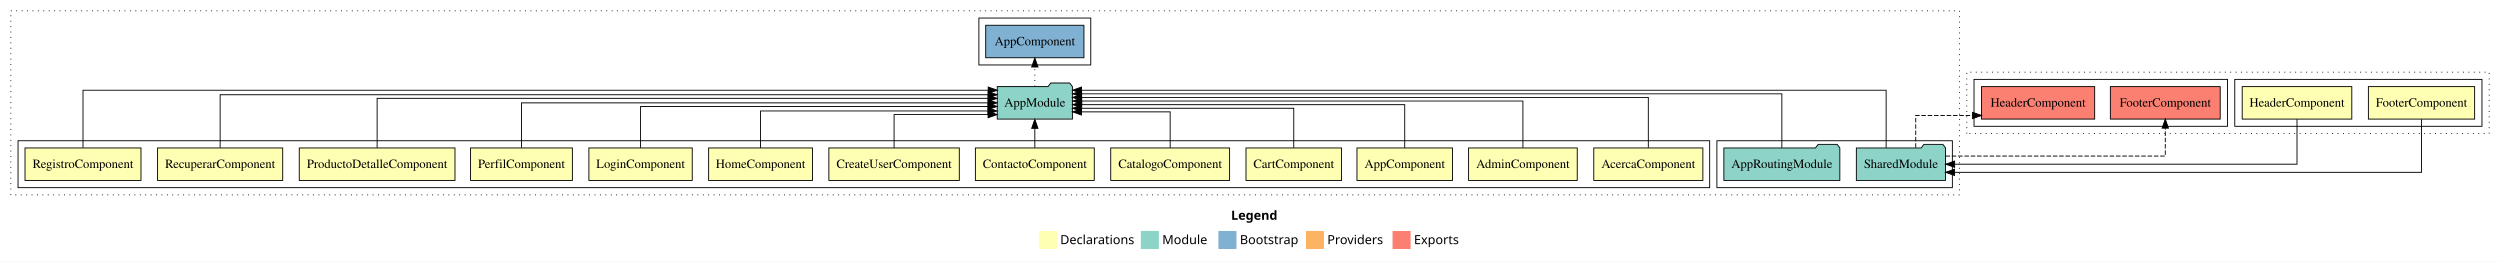
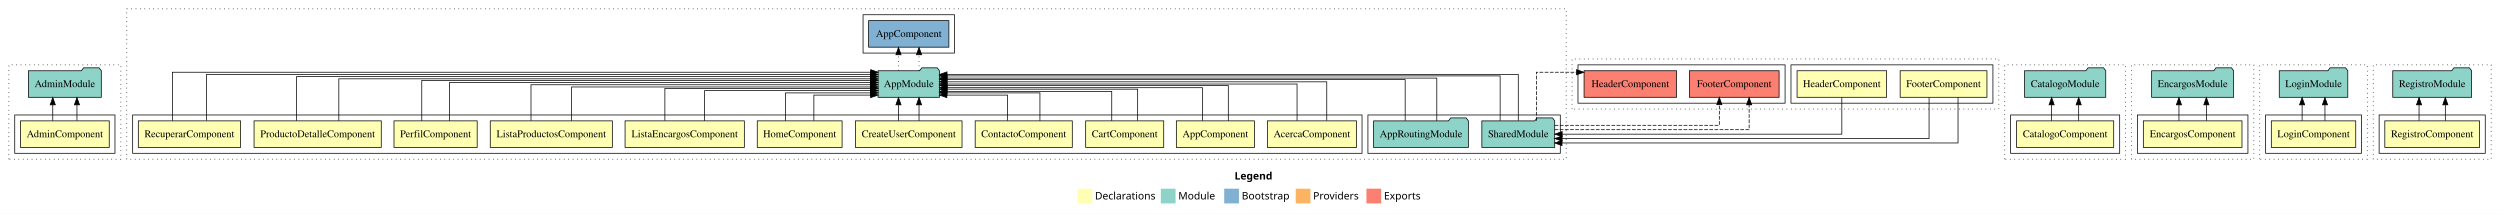
- <svg xmlns="http://www.w3.org/2000/svg" width="2771pt" height="290pt" viewBox="0.00 0.00 2771.00 290.00">
+ <svg xmlns="http://www.w3.org/2000/svg" width="3392pt" height="290pt" viewBox="0.00 0.00 3392.00 290.00">
  <g id="graph0" class="graph" transform="scale(1 1) rotate(0) translate(4 286)">
-     <polygon fill="white" stroke="transparent" points="-4,4 -4,-286 2767,-286 2767,4 -4,4" />
-     <text text-anchor="start" x="1360.51" y="-42.4" font-family="Times-12" font-weight="bold" font-size="14.00">Legend</text>
-     <polygon fill="#ffffb3" stroke="transparent" points="1147.5,-10 1147.5,-30 1167.5,-30 1167.5,-10 1147.5,-10" />
-     <text text-anchor="start" x="1171.13" y="-15.4" font-family="Times-12" font-size="14.00">  Declarations</text>
-     <polygon fill="#8dd3c7" stroke="transparent" points="1260.5,-10 1260.5,-30 1280.5,-30 1280.5,-10 1260.5,-10" />
-     <text text-anchor="start" x="1284.23" y="-15.4" font-family="Times-12" font-size="14.00">  Module</text>
-     <polygon fill="#80b1d3" stroke="transparent" points="1346.5,-10 1346.5,-30 1366.5,-30 1366.5,-10 1346.5,-10" />
-     <text text-anchor="start" x="1370.28" y="-15.4" font-family="Times-12" font-size="14.00">  Bootstrap</text>
-     <polygon fill="#fdb462" stroke="transparent" points="1443.5,-10 1443.5,-30 1463.5,-30 1463.5,-10 1443.5,-10" />
-     <text text-anchor="start" x="1467.17" y="-15.4" font-family="Times-12" font-size="14.00">  Providers</text>
-     <polygon fill="#fb8072" stroke="transparent" points="1539.5,-10 1539.5,-30 1559.5,-30 1559.5,-10 1539.5,-10" />
-     <text text-anchor="start" x="1563.23" y="-15.4" font-family="Times-12" font-size="14.00">  Exports</text>
+     <polygon fill="white" stroke="transparent" points="-4,4 -4,-286 3388,-286 3388,4 -4,4" />
+     <text text-anchor="start" x="1671.01" y="-42.4" font-family="Times-12" font-weight="bold" font-size="14.00">Legend</text>
+     <polygon fill="#ffffb3" stroke="transparent" points="1458,-10 1458,-30 1478,-30 1478,-10 1458,-10" />
+     <text text-anchor="start" x="1481.63" y="-15.4" font-family="Times-12" font-size="14.00">  Declarations</text>
+     <polygon fill="#8dd3c7" stroke="transparent" points="1571,-10 1571,-30 1591,-30 1591,-10 1571,-10" />
+     <text text-anchor="start" x="1594.73" y="-15.4" font-family="Times-12" font-size="14.00">  Module</text>
+     <polygon fill="#80b1d3" stroke="transparent" points="1657,-10 1657,-30 1677,-30 1677,-10 1657,-10" />
+     <text text-anchor="start" x="1680.78" y="-15.4" font-family="Times-12" font-size="14.00">  Bootstrap</text>
+     <polygon fill="#fdb462" stroke="transparent" points="1754,-10 1754,-30 1774,-30 1774,-10 1754,-10" />
+     <text text-anchor="start" x="1777.67" y="-15.4" font-family="Times-12" font-size="14.00">  Providers</text>
+     <polygon fill="#fb8072" stroke="transparent" points="1850,-10 1850,-30 1870,-30 1870,-10 1850,-10" />
+     <text text-anchor="start" x="1873.73" y="-15.4" font-family="Times-12" font-size="14.00">  Exports</text>
    <g id="clust1" class="cluster">
-       <polygon fill="none" stroke="black" stroke-dasharray="1,5" points="8,-70 8,-274 2168,-274 2168,-70 8,-70" />
+       <polygon fill="none" stroke="black" stroke-dasharray="1,5" points="8,-70 8,-198 160,-198 160,-70 8,-70" />
    </g>
    <g id="clust2" class="cluster">
-       <polygon fill="none" stroke="black" points="16,-78 16,-130 1891,-130 1891,-78 16,-78" />
-     </g>
-     <g id="clust16" class="cluster">
-       <polygon fill="none" stroke="black" points="1899,-78 1899,-130 2160,-130 2160,-78 1899,-78" />
-     </g>
-     <g id="clust18" class="cluster">
-       <polygon fill="none" stroke="black" points="1081,-214 1081,-266 1205,-266 1205,-214 1081,-214" />
-     </g>
-     <g id="clust26" class="cluster">
-       <polygon fill="none" stroke="black" stroke-dasharray="1,5" points="2176,-138 2176,-206 2755,-206 2755,-138 2176,-138" />
-     </g>
-     <g id="clust27" class="cluster">
-       <polygon fill="none" stroke="black" points="2473,-146 2473,-198 2747,-198 2747,-146 2473,-146" />
+       <polygon fill="none" stroke="black" points="16,-78 16,-130 152,-130 152,-78 16,-78" />
+     </g>
+     <g id="clust8" class="cluster">
+       <polygon fill="none" stroke="black" stroke-dasharray="1,5" points="168,-70 168,-274 2121,-274 2121,-70 168,-70" />
+     </g>
+     <g id="clust9" class="cluster">
+       <polygon fill="none" stroke="black" points="176,-78 176,-130 1844,-130 1844,-78 176,-78" />
+     </g>
+     <g id="clust21" class="cluster">
+       <polygon fill="none" stroke="black" points="1852,-78 1852,-130 2113,-130 2113,-78 1852,-78" />
+     </g>
+     <g id="clust23" class="cluster">
+       <polygon fill="none" stroke="black" points="1167,-214 1167,-266 1291,-266 1291,-214 1167,-214" />
    </g>
    <g id="clust31" class="cluster">
-       <polygon fill="none" stroke="black" points="2184,-146 2184,-198 2465,-198 2465,-146 2184,-146" />
+       <polygon fill="none" stroke="black" stroke-dasharray="1,5" points="2716,-70 2716,-198 2880,-198 2880,-70 2716,-70" />
+     </g>
+     <g id="clust32" class="cluster">
+       <polygon fill="none" stroke="black" points="2724,-78 2724,-130 2872,-130 2872,-78 2724,-78" />
+     </g>
+     <g id="clust38" class="cluster">
+       <polygon fill="none" stroke="black" stroke-dasharray="1,5" points="2888,-70 2888,-198 3054,-198 3054,-70 2888,-70" />
+     </g>
+     <g id="clust39" class="cluster">
+       <polygon fill="none" stroke="black" points="2896,-78 2896,-130 3046,-130 3046,-78 2896,-78" />
+     </g>
+     <g id="clust45" class="cluster">
+       <polygon fill="none" stroke="black" stroke-dasharray="1,5" points="3062,-70 3062,-198 3208,-198 3208,-70 3062,-70" />
+     </g>
+     <g id="clust46" class="cluster">
+       <polygon fill="none" stroke="black" points="3070,-78 3070,-130 3200,-130 3200,-78 3070,-78" />
+     </g>
+     <g id="clust52" class="cluster">
+       <polygon fill="none" stroke="black" stroke-dasharray="1,5" points="3216,-70 3216,-198 3376,-198 3376,-70 3216,-70" />
+     </g>
+     <g id="clust53" class="cluster">
+       <polygon fill="none" stroke="black" points="3224,-78 3224,-130 3368,-130 3368,-78 3224,-78" />
+     </g>
+     <g id="clust59" class="cluster">
+       <polygon fill="none" stroke="black" stroke-dasharray="1,5" points="2129,-138 2129,-206 2708,-206 2708,-138 2129,-138" />
+     </g>
+     <g id="clust60" class="cluster">
+       <polygon fill="none" stroke="black" points="2426,-146 2426,-198 2700,-198 2700,-146 2426,-146" />
+     </g>
+     <g id="clust64" class="cluster">
+       <polygon fill="none" stroke="black" points="2137,-146 2137,-198 2418,-198 2418,-146 2137,-146" />
    </g>
    <g id="node1" class="node">
-       <polygon fill="#ffffb3" stroke="black" points="1883.46,-122 1762.54,-122 1762.54,-86 1883.46,-86 1883.46,-122" />
-       <text text-anchor="middle" x="1823" y="-99.8" font-family="Times,serif" font-size="14.00">AcercaComponent</text>
+       <polygon fill="#ffffb3" stroke="black" points="144.22,-122 23.78,-122 23.78,-86 144.22,-86 144.22,-122" />
+       <text text-anchor="middle" x="84" y="-99.8" font-family="Times,serif" font-size="14.00">AdminComponent</text>
+     </g>
+     <g id="node2" class="node">
+       <polygon fill="#8dd3c7" stroke="black" points="133.44,-190 130.44,-194 109.44,-194 106.44,-190 34.56,-190 34.56,-154 133.44,-154 133.44,-190" />
+       <text text-anchor="middle" x="84" y="-167.8" font-family="Times,serif" font-size="14.00">AdminModule</text>
+     </g>
+     <g id="edge1" class="edge">
+       <path fill="none" stroke="black" d="M67.59,-122.22C67.59,-122.22 67.59,-143.73 67.59,-143.73" />
+       <polygon fill="black" stroke="black" points="64.09,-143.73 67.59,-153.73 71.09,-143.73 64.09,-143.73" />
+     </g>
+     <g id="edge2" class="edge">
+       <path fill="none" stroke="black" d="M100.41,-122.22C100.41,-122.22 100.41,-143.73 100.41,-143.73" />
+       <polygon fill="black" stroke="black" points="96.91,-143.73 100.41,-153.73 103.91,-143.73 96.91,-143.73" />
+     </g>
+     <g id="node3" class="node">
+       <polygon fill="#ffffb3" stroke="black" points="1836.46,-122 1715.54,-122 1715.54,-86 1836.46,-86 1836.46,-122" />
+       <text text-anchor="middle" x="1776" y="-99.8" font-family="Times,serif" font-size="14.00">AcercaComponent</text>
    </g>
    <g id="node14" class="node">
-       <polygon fill="#8dd3c7" stroke="black" points="1184.66,-190 1181.66,-194 1160.66,-194 1157.66,-190 1101.34,-190 1101.34,-154 1184.66,-154 1184.66,-190" />
-       <text text-anchor="middle" x="1143" y="-167.8" font-family="Times,serif" font-size="14.00">AppModule</text>
-     </g>
-     <g id="edge1" class="edge">
-       <path fill="none" stroke="black" d="M1823,-122.29C1823,-144.21 1823,-178 1823,-178 1823,-178 1194.77,-178 1194.77,-178" />
-       <polygon fill="black" stroke="black" points="1194.77,-174.5 1184.77,-178 1194.77,-181.5 1194.77,-174.5" />
-     </g>
-     <g id="node2" class="node">
-       <polygon fill="#ffffb3" stroke="black" points="1744.22,-122 1623.78,-122 1623.78,-86 1744.22,-86 1744.22,-122" />
-       <text text-anchor="middle" x="1684" y="-99.8" font-family="Times,serif" font-size="14.00">AdminComponent</text>
-     </g>
-     <g id="edge2" class="edge">
-       <path fill="none" stroke="black" d="M1684,-122.03C1684,-142.77 1684,-174 1684,-174 1684,-174 1195,-174 1195,-174" />
-       <polygon fill="black" stroke="black" points="1195,-170.5 1185,-174 1195,-177.5 1195,-170.5" />
-     </g>
-     <g id="node3" class="node">
-       <polygon fill="#ffffb3" stroke="black" points="1605.94,-122 1500.06,-122 1500.06,-86 1605.94,-86 1605.94,-122" />
-       <text text-anchor="middle" x="1553" y="-99.8" font-family="Times,serif" font-size="14.00">AppComponent</text>
+       <polygon fill="#8dd3c7" stroke="black" points="1270.66,-190 1267.66,-194 1246.66,-194 1243.66,-190 1187.34,-190 1187.34,-154 1270.66,-154 1270.66,-190" />
+       <text text-anchor="middle" x="1229" y="-167.8" font-family="Times,serif" font-size="14.00">AppModule</text>
    </g>
    <g id="edge3" class="edge">
-       <path fill="none" stroke="black" d="M1553,-122.03C1553,-141.58 1553,-170 1553,-170 1553,-170 1194.95,-170 1194.95,-170" />
-       <polygon fill="black" stroke="black" points="1194.95,-166.5 1184.95,-170 1194.95,-173.5 1194.95,-166.5" />
+       <path fill="none" stroke="black" d="M1796.16,-122.28C1796.16,-143.32 1796.16,-175 1796.16,-175 1796.16,-175 1280.7,-175 1280.7,-175" />
+       <polygon fill="black" stroke="black" points="1280.7,-171.5 1270.7,-175 1280.7,-178.5 1280.7,-171.5" />
+     </g>
+     <g id="edge17" class="edge">
+       <path fill="none" stroke="black" d="M1755.84,-122.22C1755.84,-142.37 1755.84,-172 1755.84,-172 1755.84,-172 1280.78,-172 1280.78,-172" />
+       <polygon fill="black" stroke="black" points="1280.78,-168.5 1270.78,-172 1280.78,-175.5 1280.78,-168.5" />
    </g>
    <g id="node4" class="node">
-       <polygon fill="#ffffb3" stroke="black" points="1482.94,-122 1377.06,-122 1377.06,-86 1482.94,-86 1482.94,-122" />
-       <text text-anchor="middle" x="1430" y="-99.8" font-family="Times,serif" font-size="14.00">CartComponent</text>
+       <polygon fill="#ffffb3" stroke="black" points="1697.94,-122 1592.06,-122 1592.06,-86 1697.94,-86 1697.94,-122" />
+       <text text-anchor="middle" x="1645" y="-99.8" font-family="Times,serif" font-size="14.00">AppComponent</text>
    </g>
    <g id="edge4" class="edge">
-       <path fill="none" stroke="black" d="M1430,-122.27C1430,-140.56 1430,-166 1430,-166 1430,-166 1194.73,-166 1194.73,-166" />
-       <polygon fill="black" stroke="black" points="1194.73,-162.5 1184.73,-166 1194.73,-169.5 1194.73,-162.5" />
+       <path fill="none" stroke="black" d="M1662.57,-122.03C1662.57,-141.58 1662.57,-170 1662.57,-170 1662.57,-170 1280.97,-170 1280.97,-170" />
+       <polygon fill="black" stroke="black" points="1280.97,-166.5 1270.97,-170 1280.97,-173.5 1280.97,-166.5" />
+     </g>
+     <g id="edge18" class="edge">
+       <path fill="none" stroke="black" d="M1627.43,-122.22C1627.43,-140.83 1627.43,-167 1627.43,-167 1627.43,-167 1280.89,-167 1280.89,-167" />
+       <polygon fill="black" stroke="black" points="1280.89,-163.5 1270.89,-167 1280.89,-170.5 1280.89,-163.5" />
    </g>
    <g id="node5" class="node">
-       <polygon fill="#ffffb3" stroke="black" points="1358.88,-122 1227.12,-122 1227.12,-86 1358.88,-86 1358.88,-122" />
-       <text text-anchor="middle" x="1293" y="-99.8" font-family="Times,serif" font-size="14.00">CatalogoComponent</text>
+       <polygon fill="#ffffb3" stroke="black" points="1574.94,-122 1469.06,-122 1469.06,-86 1574.94,-86 1574.94,-122" />
+       <text text-anchor="middle" x="1522" y="-99.8" font-family="Times,serif" font-size="14.00">CartComponent</text>
    </g>
    <g id="edge5" class="edge">
-       <path fill="none" stroke="black" d="M1293,-122.03C1293,-139.06 1293,-162 1293,-162 1293,-162 1194.78,-162 1194.78,-162" />
-       <polygon fill="black" stroke="black" points="1194.78,-158.5 1184.78,-162 1194.78,-165.5 1194.78,-158.5" />
+       <path fill="none" stroke="black" d="M1504.43,-122.03C1504.43,-139.06 1504.43,-162 1504.43,-162 1504.43,-162 1280.83,-162 1280.83,-162" />
+       <polygon fill="black" stroke="black" points="1280.83,-158.5 1270.83,-162 1280.83,-165.5 1280.83,-158.5" />
+     </g>
+     <g id="edge19" class="edge">
+       <path fill="none" stroke="black" d="M1539.57,-122.3C1539.57,-140.27 1539.57,-165 1539.57,-165 1539.57,-165 1280.89,-165 1280.89,-165" />
+       <polygon fill="black" stroke="black" points="1280.89,-161.5 1270.89,-165 1280.89,-168.5 1280.89,-161.5" />
    </g>
    <g id="node6" class="node">
-       <polygon fill="#ffffb3" stroke="black" points="1208.88,-122 1077.12,-122 1077.12,-86 1208.88,-86 1208.88,-122" />
-       <text text-anchor="middle" x="1143" y="-99.8" font-family="Times,serif" font-size="14.00">ContactoComponent</text>
+       <polygon fill="#ffffb3" stroke="black" points="1450.88,-122 1319.12,-122 1319.12,-86 1450.88,-86 1450.88,-122" />
+       <text text-anchor="middle" x="1385" y="-99.8" font-family="Times,serif" font-size="14.00">ContactoComponent</text>
    </g>
    <g id="edge6" class="edge">
-       <path fill="none" stroke="black" d="M1143,-122.22C1143,-122.22 1143,-143.73 1143,-143.73" />
-       <polygon fill="black" stroke="black" points="1139.5,-143.73 1143,-153.73 1146.5,-143.73 1139.5,-143.73" />
+       <path fill="none" stroke="black" d="M1406.98,-122.03C1406.98,-138.4 1406.98,-160 1406.98,-160 1406.98,-160 1280.73,-160 1280.73,-160" />
+       <polygon fill="black" stroke="black" points="1280.73,-156.5 1270.73,-160 1280.73,-163.5 1280.73,-156.5" />
+     </g>
+     <g id="edge20" class="edge">
+       <path fill="none" stroke="black" d="M1363.02,-122.24C1363.02,-137.57 1363.02,-157 1363.02,-157 1363.02,-157 1280.67,-157 1280.67,-157" />
+       <polygon fill="black" stroke="black" points="1280.67,-153.5 1270.67,-157 1280.67,-160.5 1280.67,-153.5" />
    </g>
    <g id="node7" class="node">
-       <polygon fill="#ffffb3" stroke="black" points="1059.29,-122 914.71,-122 914.71,-86 1059.29,-86 1059.29,-122" />
-       <text text-anchor="middle" x="987" y="-99.8" font-family="Times,serif" font-size="14.00">CreateUserComponent</text>
+       <polygon fill="#ffffb3" stroke="black" points="1301.29,-122 1156.71,-122 1156.71,-86 1301.29,-86 1301.29,-122" />
+       <text text-anchor="middle" x="1229" y="-99.8" font-family="Times,serif" font-size="14.00">CreateUserComponent</text>
    </g>
    <g id="edge7" class="edge">
-       <path fill="none" stroke="black" d="M987,-122.01C987,-138.05 987,-159 987,-159 987,-159 1091.19,-159 1091.19,-159" />
-       <polygon fill="black" stroke="black" points="1091.19,-162.5 1101.19,-159 1091.19,-155.5 1091.19,-162.5" />
+       <path fill="none" stroke="black" d="M1242.94,-122.22C1242.94,-122.22 1242.94,-143.73 1242.94,-143.73" />
+       <polygon fill="black" stroke="black" points="1239.44,-143.73 1242.94,-153.73 1246.44,-143.73 1239.44,-143.73" />
+     </g>
+     <g id="edge21" class="edge">
+       <path fill="none" stroke="black" d="M1215.06,-122.22C1215.06,-122.22 1215.06,-143.73 1215.06,-143.73" />
+       <polygon fill="black" stroke="black" points="1211.56,-143.73 1215.06,-153.73 1218.56,-143.73 1211.56,-143.73" />
    </g>
    <g id="node8" class="node">
-       <polygon fill="#ffffb3" stroke="black" points="896.55,-122 781.45,-122 781.45,-86 896.55,-86 896.55,-122" />
-       <text text-anchor="middle" x="839" y="-99.8" font-family="Times,serif" font-size="14.00">HomeComponent</text>
+       <polygon fill="#ffffb3" stroke="black" points="1138.55,-122 1023.45,-122 1023.45,-86 1138.55,-86 1138.55,-122" />
+       <text text-anchor="middle" x="1081" y="-99.8" font-family="Times,serif" font-size="14.00">HomeComponent</text>
    </g>
    <g id="edge8" class="edge">
-       <path fill="none" stroke="black" d="M839,-122.02C839,-139.37 839,-163 839,-163 839,-163 1091.05,-163 1091.05,-163" />
-       <polygon fill="black" stroke="black" points="1091.05,-166.5 1101.05,-163 1091.05,-159.5 1091.05,-166.5" />
+       <path fill="none" stroke="black" d="M1100.26,-122.24C1100.26,-137.57 1100.26,-157 1100.26,-157 1100.26,-157 1177.2,-157 1177.2,-157" />
+       <polygon fill="black" stroke="black" points="1177.2,-160.5 1187.2,-157 1177.2,-153.5 1177.2,-160.5" />
+     </g>
+     <g id="edge22" class="edge">
+       <path fill="none" stroke="black" d="M1061.74,-122.03C1061.74,-138.4 1061.74,-160 1061.74,-160 1061.74,-160 1177.23,-160 1177.23,-160" />
+       <polygon fill="black" stroke="black" points="1177.23,-163.5 1187.23,-160 1177.23,-156.5 1177.23,-163.5" />
    </g>
    <g id="node9" class="node">
-       <polygon fill="#ffffb3" stroke="black" points="763.28,-122 648.72,-122 648.72,-86 763.28,-86 763.28,-122" />
-       <text text-anchor="middle" x="706" y="-99.8" font-family="Times,serif" font-size="14.00">LoginComponent</text>
+       <polygon fill="#ffffb3" stroke="black" points="1005.91,-122 844.09,-122 844.09,-86 1005.91,-86 1005.91,-122" />
+       <text text-anchor="middle" x="925" y="-99.8" font-family="Times,serif" font-size="14.00">ListaEncargosComponent</text>
    </g>
    <g id="edge9" class="edge">
-       <path fill="none" stroke="black" d="M706,-122.17C706,-141.09 706,-168 706,-168 706,-168 1091.1,-168 1091.1,-168" />
-       <polygon fill="black" stroke="black" points="1091.1,-171.5 1101.1,-168 1091.1,-164.5 1091.1,-171.5" />
+       <path fill="none" stroke="black" d="M898.1,-122.27C898.1,-140.56 898.1,-166 898.1,-166 898.1,-166 1177.09,-166 1177.09,-166" />
+       <polygon fill="black" stroke="black" points="1177.09,-169.5 1187.09,-166 1177.09,-162.5 1177.09,-169.5" />
+     </g>
+     <g id="edge23" class="edge">
+       <path fill="none" stroke="black" d="M951.9,-122.02C951.9,-139.37 951.9,-163 951.9,-163 951.9,-163 1177.22,-163 1177.22,-163" />
+       <polygon fill="black" stroke="black" points="1177.22,-166.5 1187.22,-163 1177.22,-159.5 1177.22,-166.5" />
    </g>
    <g id="node10" class="node">
-       <polygon fill="#ffffb3" stroke="black" points="630.43,-122 517.57,-122 517.57,-86 630.43,-86 630.43,-122" />
-       <text text-anchor="middle" x="574" y="-99.8" font-family="Times,serif" font-size="14.00">PerfilComponent</text>
+       <polygon fill="#ffffb3" stroke="black" points="826.82,-122 661.18,-122 661.18,-86 826.82,-86 826.82,-122" />
+       <text text-anchor="middle" x="744" y="-99.8" font-family="Times,serif" font-size="14.00">ListaProductosComponent</text>
    </g>
    <g id="edge10" class="edge">
-       <path fill="none" stroke="black" d="M574,-122.22C574,-142.37 574,-172 574,-172 574,-172 1091.16,-172 1091.16,-172" />
-       <polygon fill="black" stroke="black" points="1091.16,-175.5 1101.16,-172 1091.16,-168.5 1091.16,-175.5" />
+       <path fill="none" stroke="black" d="M771.55,-122.17C771.55,-141.09 771.55,-168 771.55,-168 771.55,-168 1177.19,-168 1177.19,-168" />
+       <polygon fill="black" stroke="black" points="1177.19,-171.5 1187.19,-168 1177.19,-164.5 1177.19,-171.5" />
+     </g>
+     <g id="edge24" class="edge">
+       <path fill="none" stroke="black" d="M716.45,-122.31C716.45,-142.15 716.45,-171 716.45,-171 716.45,-171 1177.06,-171 1177.06,-171" />
+       <polygon fill="black" stroke="black" points="1177.06,-174.5 1187.06,-171 1177.06,-167.5 1177.06,-174.5" />
    </g>
    <g id="node11" class="node">
-       <polygon fill="#ffffb3" stroke="black" points="500.3,-122 327.7,-122 327.7,-86 500.3,-86 500.3,-122" />
-       <text text-anchor="middle" x="414" y="-99.8" font-family="Times,serif" font-size="14.00">ProductoDetalleComponent</text>
+       <polygon fill="#ffffb3" stroke="black" points="643.43,-122 530.57,-122 530.57,-86 643.43,-86 643.43,-122" />
+       <text text-anchor="middle" x="587" y="-99.8" font-family="Times,serif" font-size="14.00">PerfilComponent</text>
    </g>
    <g id="edge11" class="edge">
-       <path fill="none" stroke="black" d="M414,-122.04C414,-143.66 414,-177 414,-177 414,-177 1091.19,-177 1091.19,-177" />
-       <polygon fill="black" stroke="black" points="1091.19,-180.5 1101.19,-177 1091.19,-173.5 1091.19,-180.5" />
+       <path fill="none" stroke="black" d="M605.74,-122.03C605.74,-142.77 605.74,-174 605.74,-174 605.74,-174 1177.14,-174 1177.14,-174" />
+       <polygon fill="black" stroke="black" points="1177.14,-177.5 1187.14,-174 1177.14,-170.5 1177.14,-177.5" />
+     </g>
+     <g id="edge25" class="edge">
+       <path fill="none" stroke="black" d="M568.26,-122.04C568.26,-143.66 568.26,-177 568.26,-177 568.26,-177 1177.17,-177 1177.17,-177" />
+       <polygon fill="black" stroke="black" points="1177.17,-180.5 1187.17,-177 1177.17,-173.5 1177.17,-180.5" />
    </g>
    <g id="node12" class="node">
-       <polygon fill="#ffffb3" stroke="black" points="309.35,-122 170.65,-122 170.65,-86 309.35,-86 309.35,-122" />
-       <text text-anchor="middle" x="240" y="-99.8" font-family="Times,serif" font-size="14.00">RecuperarComponent</text>
+       <polygon fill="#ffffb3" stroke="black" points="513.3,-122 340.7,-122 340.7,-86 513.3,-86 513.3,-122" />
+       <text text-anchor="middle" x="427" y="-99.8" font-family="Times,serif" font-size="14.00">ProductoDetalleComponent</text>
    </g>
    <g id="edge12" class="edge">
-       <path fill="none" stroke="black" d="M240,-122.25C240,-145.02 240,-181 240,-181 240,-181 1091.26,-181 1091.26,-181" />
-       <polygon fill="black" stroke="black" points="1091.26,-184.5 1101.26,-181 1091.26,-177.5 1091.26,-184.5" />
+       <path fill="none" stroke="black" d="M398.28,-122.09C398.28,-145.13 398.28,-182 398.28,-182 398.28,-182 1177.24,-182 1177.24,-182" />
+       <polygon fill="black" stroke="black" points="1177.24,-185.5 1187.24,-182 1177.24,-178.5 1177.24,-185.5" />
+     </g>
+     <g id="edge26" class="edge">
+       <path fill="none" stroke="black" d="M455.72,-122.16C455.72,-144.35 455.72,-179 455.72,-179 455.72,-179 1177.15,-179 1177.15,-179" />
+       <polygon fill="black" stroke="black" points="1177.15,-182.5 1187.15,-179 1177.15,-175.5 1177.15,-182.5" />
    </g>
    <g id="node13" class="node">
-       <polygon fill="#ffffb3" stroke="black" points="152.27,-122 23.73,-122 23.73,-86 152.27,-86 152.27,-122" />
-       <text text-anchor="middle" x="88" y="-99.8" font-family="Times,serif" font-size="14.00">RegistroComponent</text>
+       <polygon fill="#ffffb3" stroke="black" points="322.35,-122 183.65,-122 183.65,-86 322.35,-86 322.35,-122" />
+       <text text-anchor="middle" x="253" y="-99.8" font-family="Times,serif" font-size="14.00">RecuperarComponent</text>
    </g>
    <g id="edge13" class="edge">
-       <path fill="none" stroke="black" d="M88,-122.2C88,-146.36 88,-186 88,-186 88,-186 1091.32,-186 1091.32,-186" />
-       <polygon fill="black" stroke="black" points="1091.32,-189.5 1101.32,-186 1091.32,-182.5 1091.32,-189.5" />
+       <path fill="none" stroke="black" d="M276.14,-122.38C276.14,-146.28 276.14,-185 276.14,-185 276.14,-185 1177.14,-185 1177.14,-185" />
+       <polygon fill="black" stroke="black" points="1177.14,-188.5 1187.14,-185 1177.14,-181.5 1177.14,-188.5" />
+     </g>
+     <g id="edge27" class="edge">
+       <path fill="none" stroke="black" d="M229.86,-122.23C229.86,-146.93 229.86,-188 229.86,-188 229.86,-188 1177.34,-188 1177.34,-188" />
+       <polygon fill="black" stroke="black" points="1177.34,-191.5 1187.34,-188 1177.34,-184.5 1177.34,-191.5" />
    </g>
    <g id="node17" class="node">
-       <polygon fill="#80b1d3" stroke="black" points="1197.44,-258 1088.56,-258 1088.56,-222 1197.44,-222 1197.44,-258" />
-       <text text-anchor="middle" x="1143" y="-235.8" font-family="Times,serif" font-size="14.00">AppComponent </text>
+       <polygon fill="#80b1d3" stroke="black" points="1283.44,-258 1174.56,-258 1174.56,-222 1283.44,-222 1283.44,-258" />
+       <text text-anchor="middle" x="1229" y="-235.8" font-family="Times,serif" font-size="14.00">AppComponent </text>
    </g>
    <g id="edge16" class="edge">
-       <path fill="none" stroke="black" stroke-dasharray="1,5" d="M1143,-190.22C1143,-190.22 1143,-211.73 1143,-211.73" />
-       <polygon fill="black" stroke="black" points="1139.5,-211.73 1143,-221.73 1146.5,-211.73 1139.5,-211.73" />
+       <path fill="none" stroke="black" stroke-dasharray="1,5" d="M1215.06,-190.22C1215.06,-190.22 1215.06,-211.73 1215.06,-211.73" />
+       <polygon fill="black" stroke="black" points="1211.56,-211.73 1215.06,-221.73 1218.56,-211.73 1211.56,-211.73" />
+     </g>
+     <g id="edge30" class="edge">
+       <path fill="none" stroke="black" stroke-dasharray="1,5" d="M1242.94,-190.22C1242.94,-190.22 1242.94,-211.73 1242.94,-211.73" />
+       <polygon fill="black" stroke="black" points="1239.44,-211.73 1242.94,-221.73 1246.44,-211.73 1239.44,-211.73" />
    </g>
    <g id="node15" class="node">
-       <polygon fill="#8dd3c7" stroke="black" points="2035.27,-122 2032.27,-126 2011.27,-126 2008.27,-122 1906.73,-122 1906.73,-86 2035.27,-86 2035.27,-122" />
-       <text text-anchor="middle" x="1971" y="-99.8" font-family="Times,serif" font-size="14.00">AppRoutingModule</text>
+       <polygon fill="#8dd3c7" stroke="black" points="1988.27,-122 1985.27,-126 1964.27,-126 1961.27,-122 1859.73,-122 1859.73,-86 1988.27,-86 1988.27,-122" />
+       <text text-anchor="middle" x="1924" y="-99.8" font-family="Times,serif" font-size="14.00">AppRoutingModule</text>
    </g>
    <g id="edge14" class="edge">
-       <path fill="none" stroke="black" d="M1971,-122.09C1971,-145.13 1971,-182 1971,-182 1971,-182 1194.91,-182 1194.91,-182" />
-       <polygon fill="black" stroke="black" points="1194.91,-178.5 1184.91,-182 1194.91,-185.5 1194.91,-178.5" />
+       <path fill="none" stroke="black" d="M1945.46,-122.01C1945.46,-144.49 1945.46,-180 1945.46,-180 1945.46,-180 1280.88,-180 1280.88,-180" />
+       <polygon fill="black" stroke="black" points="1280.88,-176.5 1270.88,-180 1280.88,-183.5 1280.88,-176.5" />
+     </g>
+     <g id="edge28" class="edge">
+       <path fill="none" stroke="black" d="M1902.54,-122.29C1902.54,-144.21 1902.54,-178 1902.54,-178 1902.54,-178 1280.88,-178 1280.88,-178" />
+       <polygon fill="black" stroke="black" points="1280.88,-174.5 1270.88,-178 1280.88,-181.5 1280.88,-174.5" />
    </g>
    <g id="node16" class="node">
-       <polygon fill="#8dd3c7" stroke="black" points="2152.42,-122 2149.42,-126 2128.42,-126 2125.42,-122 2053.58,-122 2053.58,-86 2152.42,-86 2152.42,-122" />
-       <text text-anchor="middle" x="2103" y="-99.8" font-family="Times,serif" font-size="14.00">SharedModule</text>
+       <polygon fill="#8dd3c7" stroke="black" points="2105.42,-122 2102.42,-126 2081.42,-126 2078.42,-122 2006.58,-122 2006.58,-86 2105.42,-86 2105.42,-122" />
+       <text text-anchor="middle" x="2056" y="-99.8" font-family="Times,serif" font-size="14.00">SharedModule</text>
    </g>
    <g id="edge15" class="edge">
-       <path fill="none" stroke="black" d="M2086.6,-122.2C2086.6,-146.36 2086.6,-186 2086.6,-186 2086.6,-186 1194.76,-186 1194.76,-186" />
-       <polygon fill="black" stroke="black" points="1194.76,-182.5 1184.76,-186 1194.76,-189.5 1194.76,-182.5" />
+       <path fill="none" stroke="black" d="M2031.39,-122.32C2031.39,-145.66 2031.39,-183 2031.39,-183 2031.39,-183 1280.73,-183 1280.73,-183" />
+       <polygon fill="black" stroke="black" points="1280.73,-179.5 1270.73,-183 1280.73,-186.5 1280.73,-179.5" />
+     </g>
+     <g id="edge29" class="edge">
+       <path fill="none" stroke="black" d="M2056,-122.38C2056,-146.28 2056,-185 2056,-185 2056,-185 1280.86,-185 1280.86,-185" />
+       <polygon fill="black" stroke="black" points="1280.86,-181.5 1270.86,-185 1280.86,-188.5 1280.86,-181.5" />
+     </g>
+     <g id="node28" class="node">
+       <polygon fill="#fb8072" stroke="black" points="2409.88,-190 2288.12,-190 2288.12,-154 2409.88,-154 2409.88,-190" />
+       <text text-anchor="middle" x="2349" y="-167.8" font-family="Times,serif" font-size="14.00">FooterComponent </text>
+     </g>
+     <g id="edge41" class="edge">
+       <path fill="none" stroke="black" stroke-dasharray="5,2" d="M2105.29,-110C2193.5,-110 2369.23,-110 2369.23,-110 2369.23,-110 2369.23,-143.73 2369.23,-143.73" />
+       <polygon fill="black" stroke="black" points="2365.73,-143.73 2369.23,-153.73 2372.73,-143.73 2365.73,-143.73" />
+     </g>
+     <g id="edge44" class="edge">
+       <path fill="none" stroke="black" stroke-dasharray="5,2" d="M2105.4,-116C2184,-116 2328.77,-116 2328.77,-116 2328.77,-116 2328.77,-143.97 2328.77,-143.97" />
+       <polygon fill="black" stroke="black" points="2325.27,-143.97 2328.77,-153.97 2332.27,-143.97 2325.27,-143.97" />
+     </g>
+     <g id="node29" class="node">
+       <polygon fill="#fb8072" stroke="black" points="2270.74,-190 2145.26,-190 2145.26,-154 2270.74,-154 2270.74,-190" />
+       <text text-anchor="middle" x="2208" y="-167.8" font-family="Times,serif" font-size="14.00">HeaderComponent </text>
+     </g>
+     <g id="edge42" class="edge">
+       <path fill="none" stroke="black" stroke-dasharray="5,2" d="M2080.61,-122.23C2080.61,-146.93 2080.61,-188 2080.61,-188 2080.61,-188 2135.05,-188 2135.05,-188" />
+       <polygon fill="black" stroke="black" points="2135.05,-191.5 2145.05,-188 2135.05,-184.5 2135.05,-191.5" />
+     </g>
+     <g id="node18" class="node">
+       <polygon fill="#ffffb3" stroke="black" points="2863.88,-122 2732.12,-122 2732.12,-86 2863.88,-86 2863.88,-122" />
+       <text text-anchor="middle" x="2798" y="-99.8" font-family="Times,serif" font-size="14.00">CatalogoComponent</text>
+     </g>
+     <g id="node19" class="node">
+       <polygon fill="#8dd3c7" stroke="black" points="2853.1,-190 2850.1,-194 2829.1,-194 2826.1,-190 2742.9,-190 2742.9,-154 2853.1,-154 2853.1,-190" />
+       <text text-anchor="middle" x="2798" y="-167.8" font-family="Times,serif" font-size="14.00">CatalogoModule</text>
+     </g>
+     <g id="edge31" class="edge">
+       <path fill="none" stroke="black" d="M2816.35,-122.22C2816.35,-122.22 2816.35,-143.73 2816.35,-143.73" />
+       <polygon fill="black" stroke="black" points="2812.85,-143.73 2816.35,-153.73 2819.85,-143.73 2812.85,-143.73" />
+     </g>
+     <g id="edge32" class="edge">
+       <path fill="none" stroke="black" d="M2779.65,-122.22C2779.65,-122.22 2779.65,-143.73 2779.65,-143.73" />
+       <polygon fill="black" stroke="black" points="2776.15,-143.73 2779.65,-153.73 2783.15,-143.73 2776.15,-143.73" />
    </g>
    <g id="node20" class="node">
-       <polygon fill="#fb8072" stroke="black" points="2456.88,-190 2335.12,-190 2335.12,-154 2456.88,-154 2456.88,-190" />
-       <text text-anchor="middle" x="2396" y="-167.8" font-family="Times,serif" font-size="14.00">FooterComponent </text>
-     </g>
-     <g id="edge19" class="edge">
-       <path fill="none" stroke="black" stroke-dasharray="5,2" d="M2152.37,-113C2235.87,-113 2396,-113 2396,-113 2396,-113 2396,-143.98 2396,-143.98" />
-       <polygon fill="black" stroke="black" points="2392.5,-143.98 2396,-153.98 2399.5,-143.98 2392.5,-143.98" />
+       <polygon fill="#ffffb3" stroke="black" points="3037.92,-122 2904.08,-122 2904.08,-86 3037.92,-86 3037.92,-122" />
+       <text text-anchor="middle" x="2971" y="-99.8" font-family="Times,serif" font-size="14.00">EncargosComponent</text>
    </g>
    <g id="node21" class="node">
-       <polygon fill="#fb8072" stroke="black" points="2317.74,-190 2192.26,-190 2192.26,-154 2317.74,-154 2317.74,-190" />
-       <text text-anchor="middle" x="2255" y="-167.8" font-family="Times,serif" font-size="14.00">HeaderComponent </text>
-     </g>
-     <g id="edge20" class="edge">
-       <path fill="none" stroke="black" stroke-dasharray="5,2" d="M2119.4,-122.28C2119.4,-137.95 2119.4,-158 2119.4,-158 2119.4,-158 2182.36,-158 2182.36,-158" />
-       <polygon fill="black" stroke="black" points="2182.36,-161.5 2192.36,-158 2182.36,-154.5 2182.36,-161.5" />
-     </g>
-     <g id="node18" class="node">
-       <polygon fill="#ffffb3" stroke="black" points="2738.88,-190 2621.12,-190 2621.12,-154 2738.88,-154 2738.88,-190" />
-       <text text-anchor="middle" x="2680" y="-167.8" font-family="Times,serif" font-size="14.00">FooterComponent</text>
-     </g>
-     <g id="edge17" class="edge">
-       <path fill="none" stroke="black" d="M2680,-153.75C2680,-130.98 2680,-95 2680,-95 2680,-95 2162.44,-95 2162.44,-95" />
-       <polygon fill="black" stroke="black" points="2162.44,-91.5 2152.44,-95 2162.44,-98.5 2162.44,-91.5" />
-     </g>
-     <g id="node19" class="node">
-       <polygon fill="#ffffb3" stroke="black" points="2602.74,-190 2481.26,-190 2481.26,-154 2602.74,-154 2602.74,-190" />
-       <text text-anchor="middle" x="2542" y="-167.8" font-family="Times,serif" font-size="14.00">HeaderComponent</text>
-     </g>
-     <g id="edge18" class="edge">
-       <path fill="none" stroke="black" d="M2542,-153.78C2542,-133.63 2542,-104 2542,-104 2542,-104 2162.51,-104 2162.51,-104" />
-       <polygon fill="black" stroke="black" points="2162.51,-100.5 2152.51,-104 2162.51,-107.5 2162.51,-100.5" />
+       <polygon fill="#8dd3c7" stroke="black" points="3026.64,-190 3023.64,-194 3002.64,-194 2999.64,-190 2915.36,-190 2915.36,-154 3026.64,-154 3026.64,-190" />
+       <text text-anchor="middle" x="2971" y="-167.8" font-family="Times,serif" font-size="14.00">EncargosModule</text>
+     </g>
+     <g id="edge33" class="edge">
+       <path fill="none" stroke="black" d="M2952.39,-122.22C2952.39,-122.22 2952.39,-143.73 2952.39,-143.73" />
+       <polygon fill="black" stroke="black" points="2948.89,-143.73 2952.39,-153.73 2955.89,-143.73 2948.89,-143.73" />
+     </g>
+     <g id="edge34" class="edge">
+       <path fill="none" stroke="black" d="M2989.61,-122.22C2989.61,-122.22 2989.61,-143.73 2989.61,-143.73" />
+       <polygon fill="black" stroke="black" points="2986.11,-143.73 2989.61,-153.73 2993.11,-143.73 2986.11,-143.73" />
+     </g>
+     <g id="node22" class="node">
+       <polygon fill="#ffffb3" stroke="black" points="3192.28,-122 3077.72,-122 3077.72,-86 3192.28,-86 3192.28,-122" />
+       <text text-anchor="middle" x="3135" y="-99.8" font-family="Times,serif" font-size="14.00">LoginComponent</text>
+     </g>
+     <g id="node23" class="node">
+       <polygon fill="#8dd3c7" stroke="black" points="3181.49,-190 3178.49,-194 3157.49,-194 3154.49,-190 3088.51,-190 3088.51,-154 3181.49,-154 3181.49,-190" />
+       <text text-anchor="middle" x="3135" y="-167.8" font-family="Times,serif" font-size="14.00">LoginModule</text>
+     </g>
+     <g id="edge35" class="edge">
+       <path fill="none" stroke="black" d="M3150.5,-122.22C3150.5,-122.22 3150.5,-143.73 3150.5,-143.73" />
+       <polygon fill="black" stroke="black" points="3147,-143.73 3150.5,-153.73 3154,-143.73 3147,-143.73" />
+     </g>
+     <g id="edge36" class="edge">
+       <path fill="none" stroke="black" d="M3119.5,-122.22C3119.5,-122.22 3119.5,-143.73 3119.5,-143.73" />
+       <polygon fill="black" stroke="black" points="3116,-143.73 3119.5,-153.73 3123,-143.73 3116,-143.73" />
+     </g>
+     <g id="node24" class="node">
+       <polygon fill="#ffffb3" stroke="black" points="3360.27,-122 3231.73,-122 3231.73,-86 3360.27,-86 3360.27,-122" />
+       <text text-anchor="middle" x="3296" y="-99.8" font-family="Times,serif" font-size="14.00">RegistroComponent</text>
+     </g>
+     <g id="node25" class="node">
+       <polygon fill="#8dd3c7" stroke="black" points="3349.49,-190 3346.49,-194 3325.49,-194 3322.49,-190 3242.51,-190 3242.51,-154 3349.49,-154 3349.49,-190" />
+       <text text-anchor="middle" x="3296" y="-167.8" font-family="Times,serif" font-size="14.00">RegistroModule</text>
+     </g>
+     <g id="edge37" class="edge">
+       <path fill="none" stroke="black" d="M3278.17,-122.22C3278.17,-122.22 3278.17,-143.73 3278.17,-143.73" />
+       <polygon fill="black" stroke="black" points="3274.67,-143.73 3278.17,-153.73 3281.67,-143.73 3274.67,-143.73" />
+     </g>
+     <g id="edge38" class="edge">
+       <path fill="none" stroke="black" d="M3313.83,-122.22C3313.83,-122.22 3313.83,-143.73 3313.83,-143.73" />
+       <polygon fill="black" stroke="black" points="3310.33,-143.73 3313.83,-153.73 3317.33,-143.73 3310.33,-143.73" />
+     </g>
+     <g id="node26" class="node">
+       <polygon fill="#ffffb3" stroke="black" points="2691.88,-190 2574.12,-190 2574.12,-154 2691.88,-154 2691.88,-190" />
+       <text text-anchor="middle" x="2633" y="-167.8" font-family="Times,serif" font-size="14.00">FooterComponent</text>
+     </g>
+     <g id="edge39" class="edge">
+       <path fill="none" stroke="black" d="M2652.65,-153.85C2652.65,-130.24 2652.65,-92 2652.65,-92 2652.65,-92 2115.33,-92 2115.33,-92" />
+       <polygon fill="black" stroke="black" points="2115.33,-88.5 2105.33,-92 2115.33,-95.5 2115.33,-88.5" />
+     </g>
+     <g id="edge43" class="edge">
+       <path fill="none" stroke="black" d="M2613.35,-153.71C2613.35,-131.79 2613.35,-98 2613.35,-98 2613.35,-98 2115.46,-98 2115.46,-98" />
+       <polygon fill="black" stroke="black" points="2115.46,-94.5 2105.46,-98 2115.46,-101.5 2115.46,-94.5" />
+     </g>
+     <g id="node27" class="node">
+       <polygon fill="#ffffb3" stroke="black" points="2555.74,-190 2434.26,-190 2434.26,-154 2555.74,-154 2555.74,-190" />
+       <text text-anchor="middle" x="2495" y="-167.8" font-family="Times,serif" font-size="14.00">HeaderComponent</text>
+     </g>
+     <g id="edge40" class="edge">
+       <path fill="none" stroke="black" d="M2495,-153.78C2495,-133.63 2495,-104 2495,-104 2495,-104 2115.51,-104 2115.51,-104" />
+       <polygon fill="black" stroke="black" points="2115.51,-100.5 2105.51,-104 2115.51,-107.5 2115.51,-100.5" />
    </g>
  </g>
</svg>
